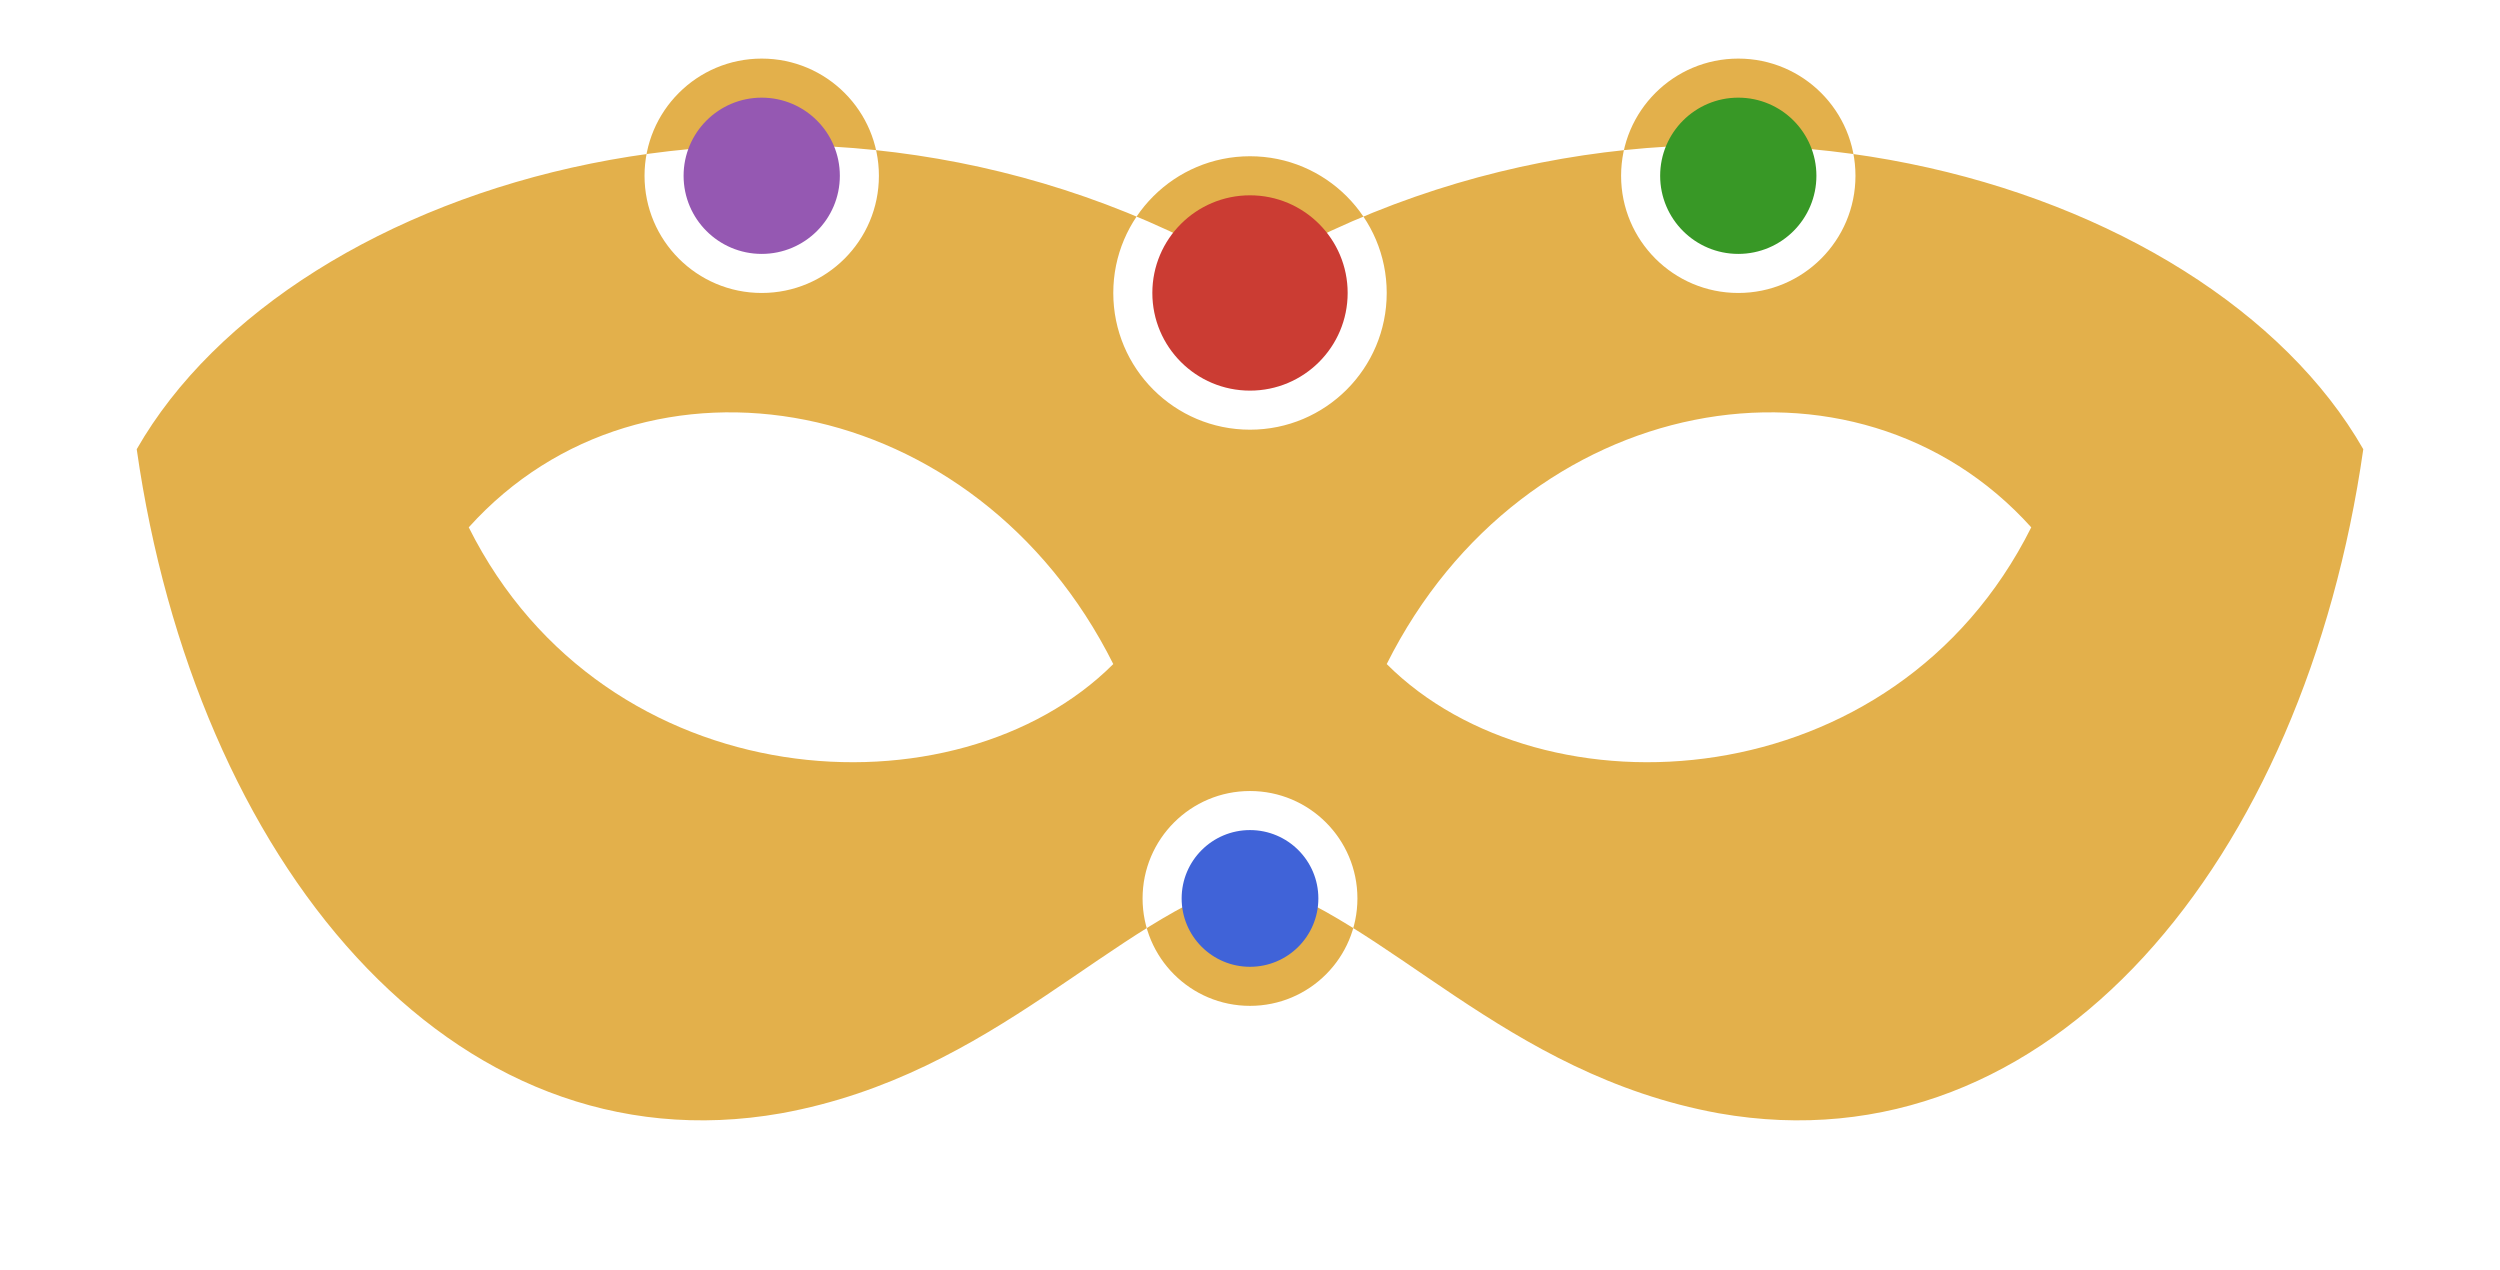
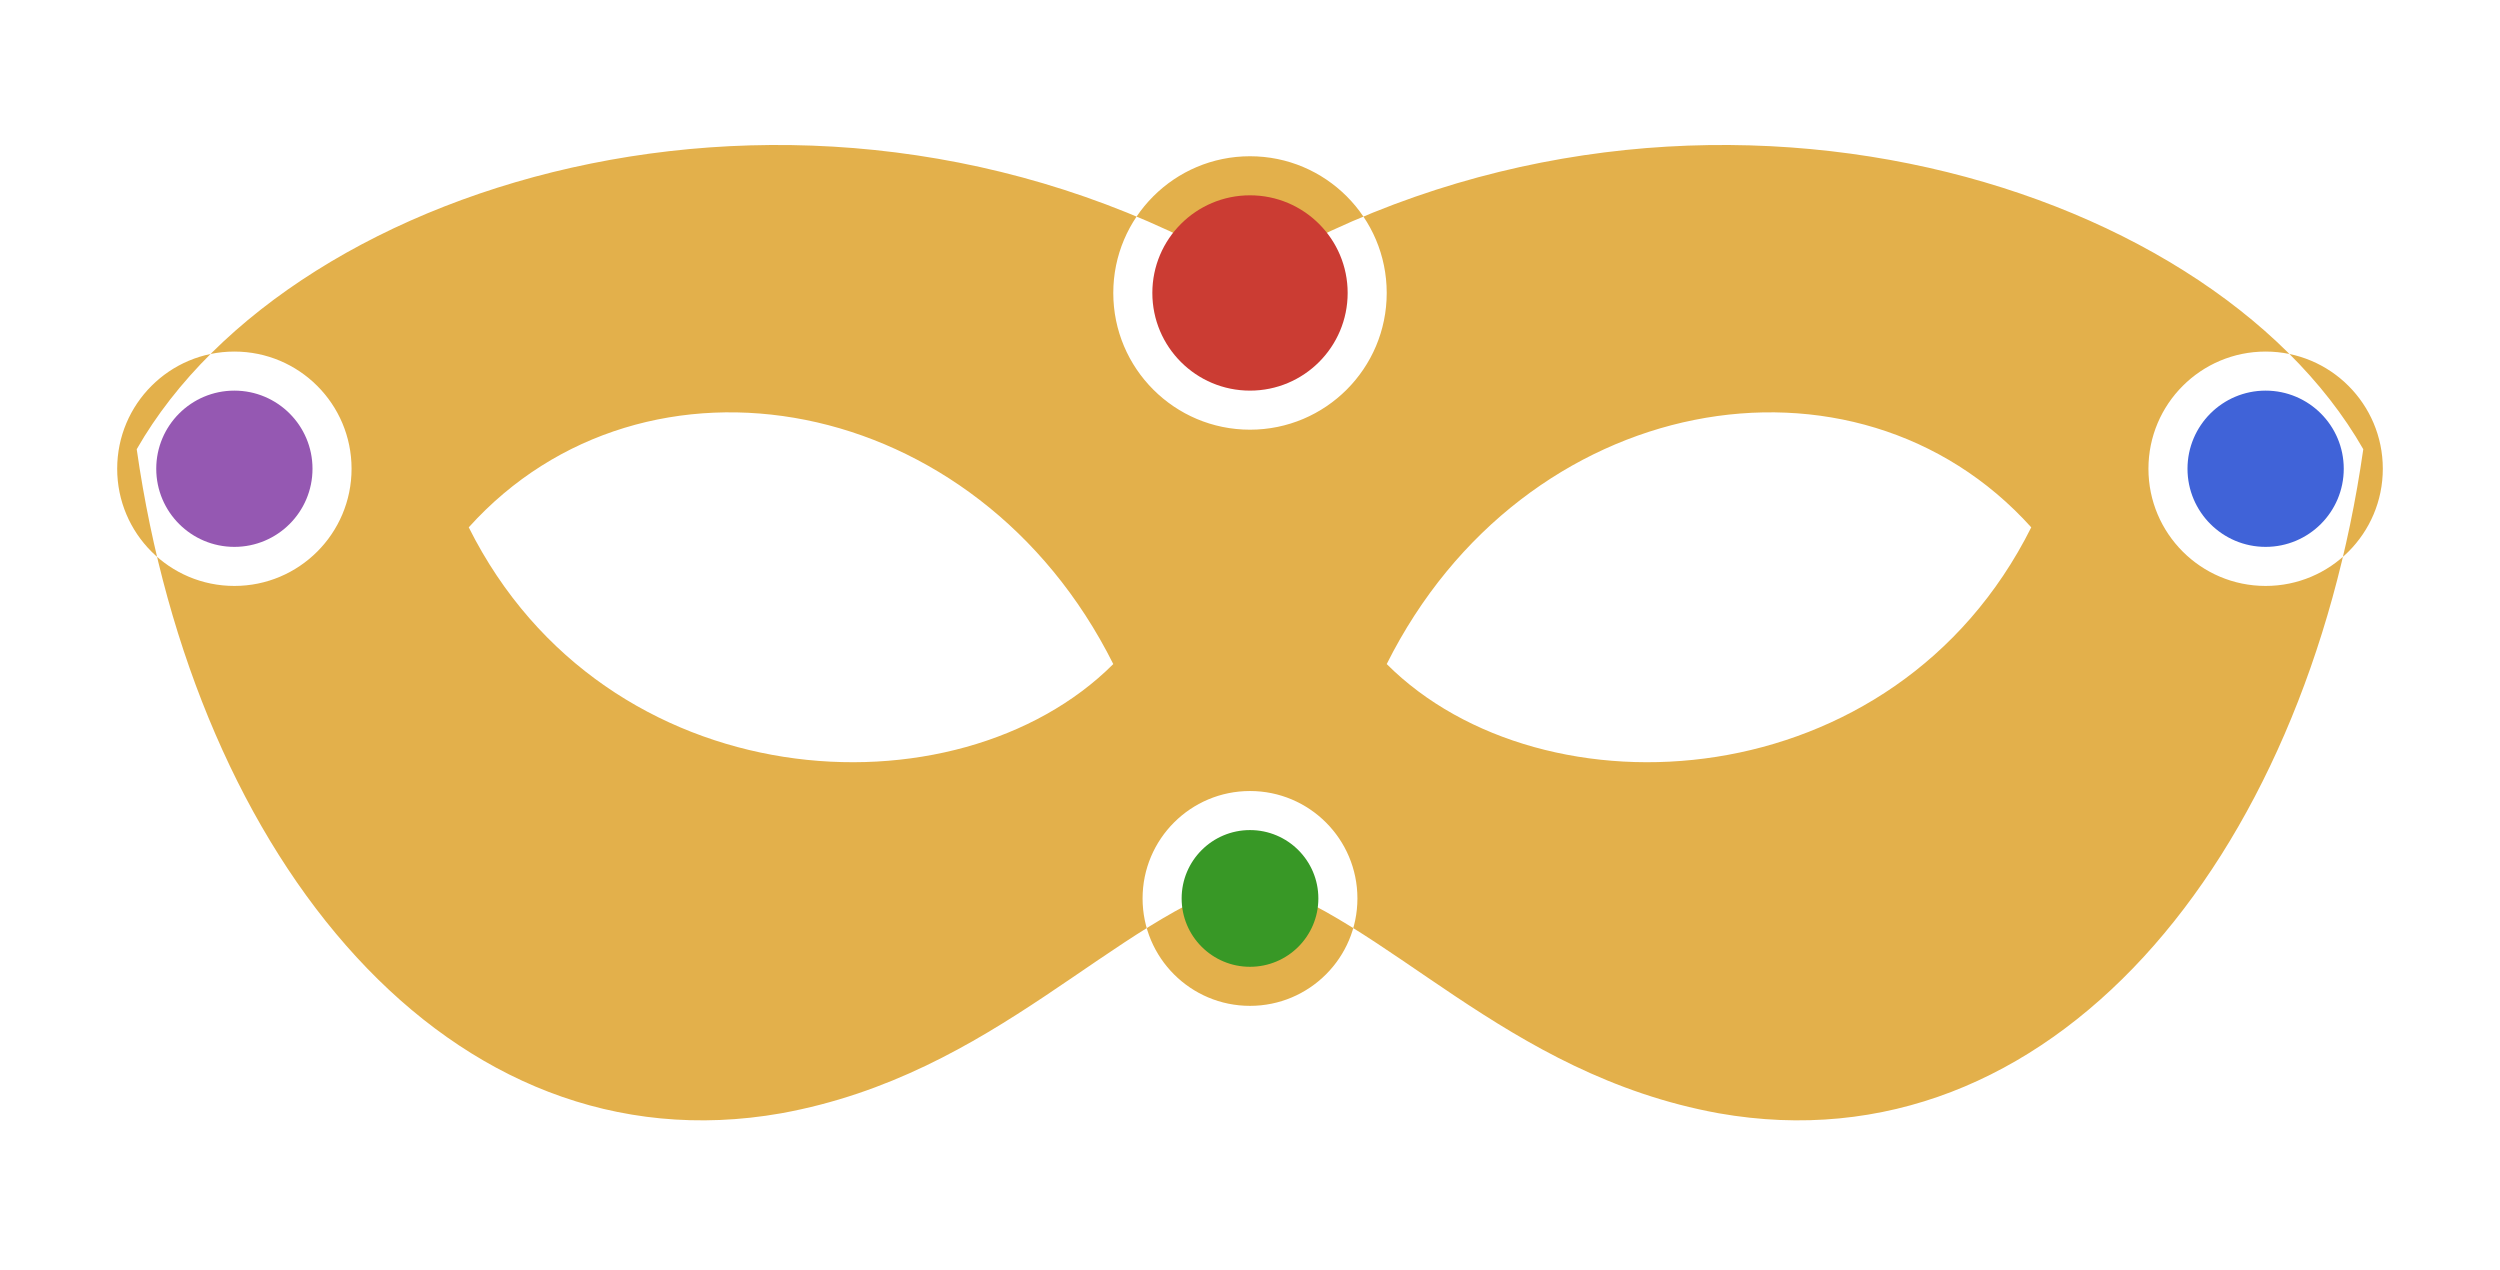
<svg xmlns="http://www.w3.org/2000/svg" viewBox="0 58 256 130" width="256" height="130" role="img" aria-label="Masque.jl logo: a gold Venetian eye mask set with four jewels in the Julia colours">
-   <path fill="#E3B04B" fill-rule="evenodd" d="     M 14 104     C 30 76, 84 60, 128 86     C 172 60, 226 76, 242 104     C 236 146, 210 178, 176 172     C 154 168, 142 152, 128 148     C 114 152, 102 168, 80 172     C 46 178, 20 146, 14 104 Z     M 48 112 C 66 92, 100 98, 114 126 C 98 142, 62 140, 48 112 Z     M 208 112 C 190 92, 156 98, 142 126 C 158 142, 194 140, 208 112 Z     M 90 76 A 12 12 0 1 0 66 76 A 12 12 0 1 0 90 76 Z     M 190 76 A 12 12 0 1 0 166 76 A 12 12 0 1 0 190 76 Z     M 142 88 A 14 14 0 1 0 114 88 A 14 14 0 1 0 142 88 Z     M 139 150 A 11 11 0 1 0 117 150 A 11 11 0 1 0 139 150 Z" />
-   <circle cx="78" cy="76" r="8" fill="#9558B2" />
-   <circle cx="178" cy="76" r="8" fill="#389826" />
+   <path fill="#E3B04B" fill-rule="evenodd" d="     M 14 104     C 30 76, 84 60, 128 86     C 172 60, 226 76, 242 104     C 236 146, 210 178, 176 172     C 154 168, 142 152, 128 148     C 114 152, 102 168, 80 172     C 46 178, 20 146, 14 104 Z     M 48 112 C 66 92, 100 98, 114 126 C 98 142, 62 140, 48 112 Z     M 208 112 C 190 92, 156 98, 142 126 C 158 142, 194 140, 208 112 Z     M 36 106 A 12 12 0 1 0 12 106 A 12 12 0 1 0 36 106 Z     M 244 106 A 12 12 0 1 0 220 106 A 12 12 0 1 0 244 106 Z     M 142 88 A 14 14 0 1 0 114 88 A 14 14 0 1 0 142 88 Z     M 139 150 A 11 11 0 1 0 117 150 A 11 11 0 1 0 139 150 Z" />
+   <circle cx="24" cy="106" r="8" fill="#9558B2" />
+   <circle cx="232" cy="106" r="8" fill="#4063D8" />
  <circle cx="128" cy="88" r="10" fill="#CB3C33" />
-   <circle cx="128" cy="150" r="7" fill="#4063D8" />
+   <circle cx="128" cy="150" r="7" fill="#389826" />
</svg>
